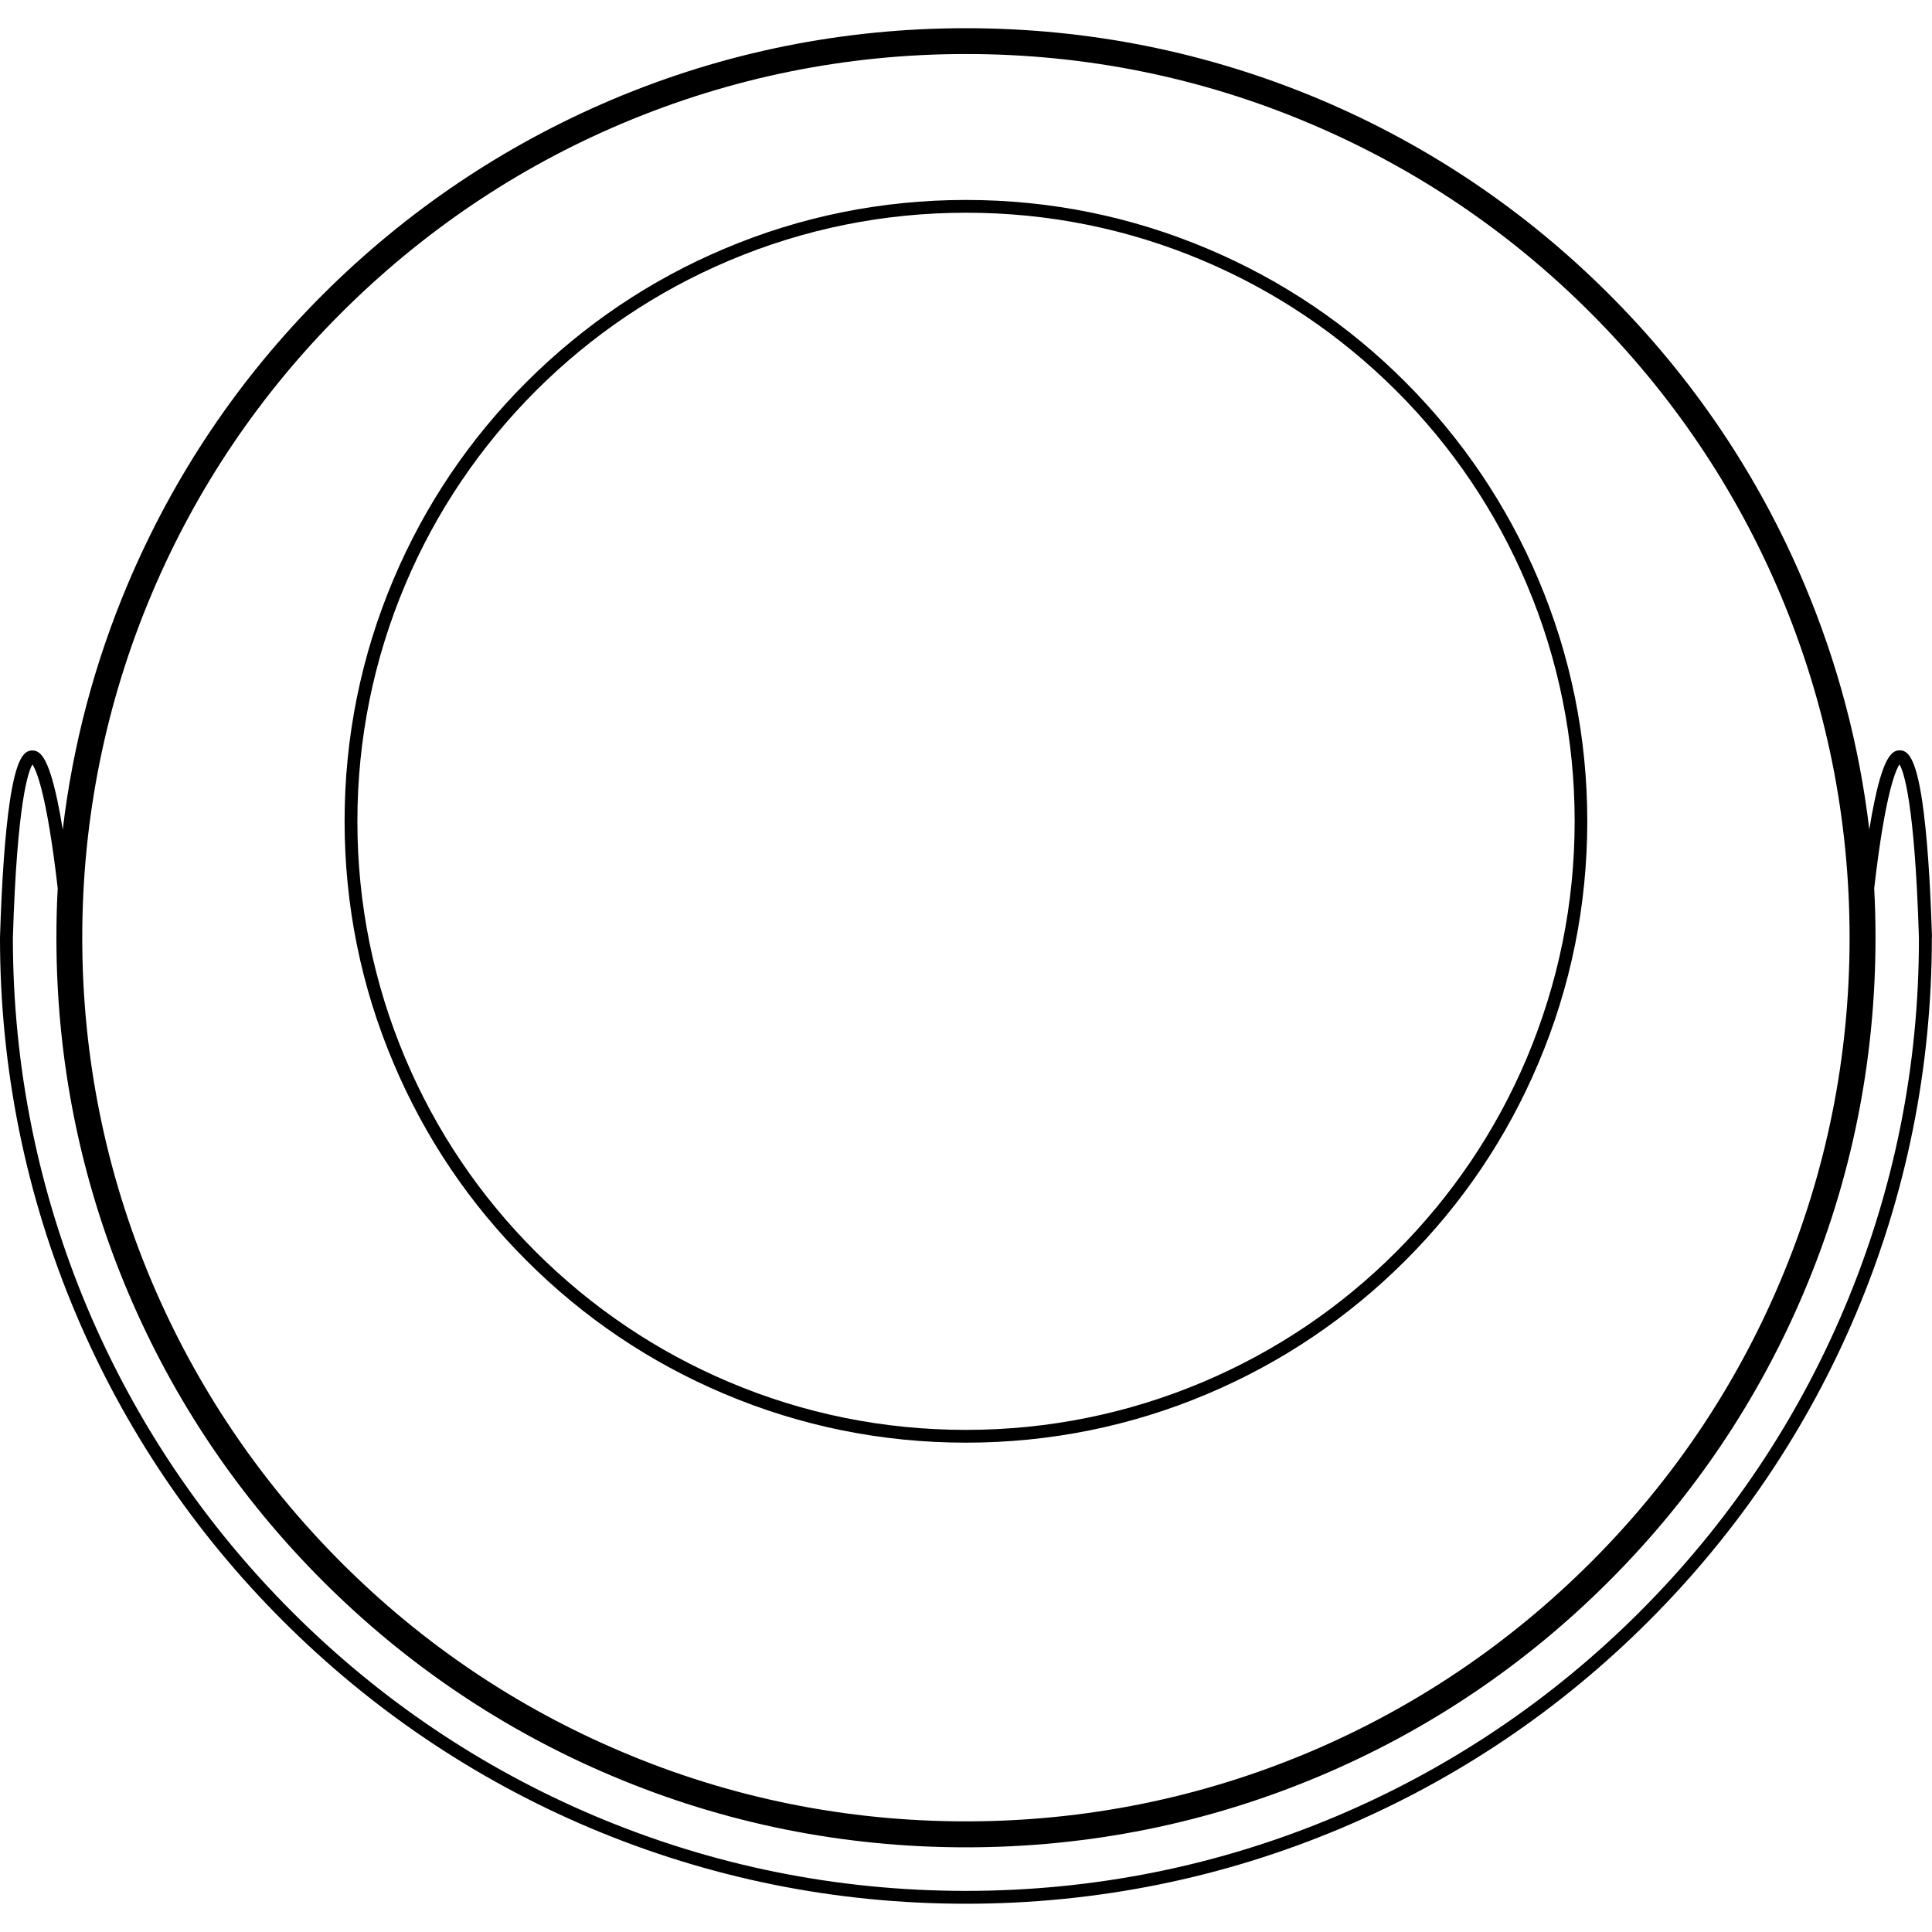
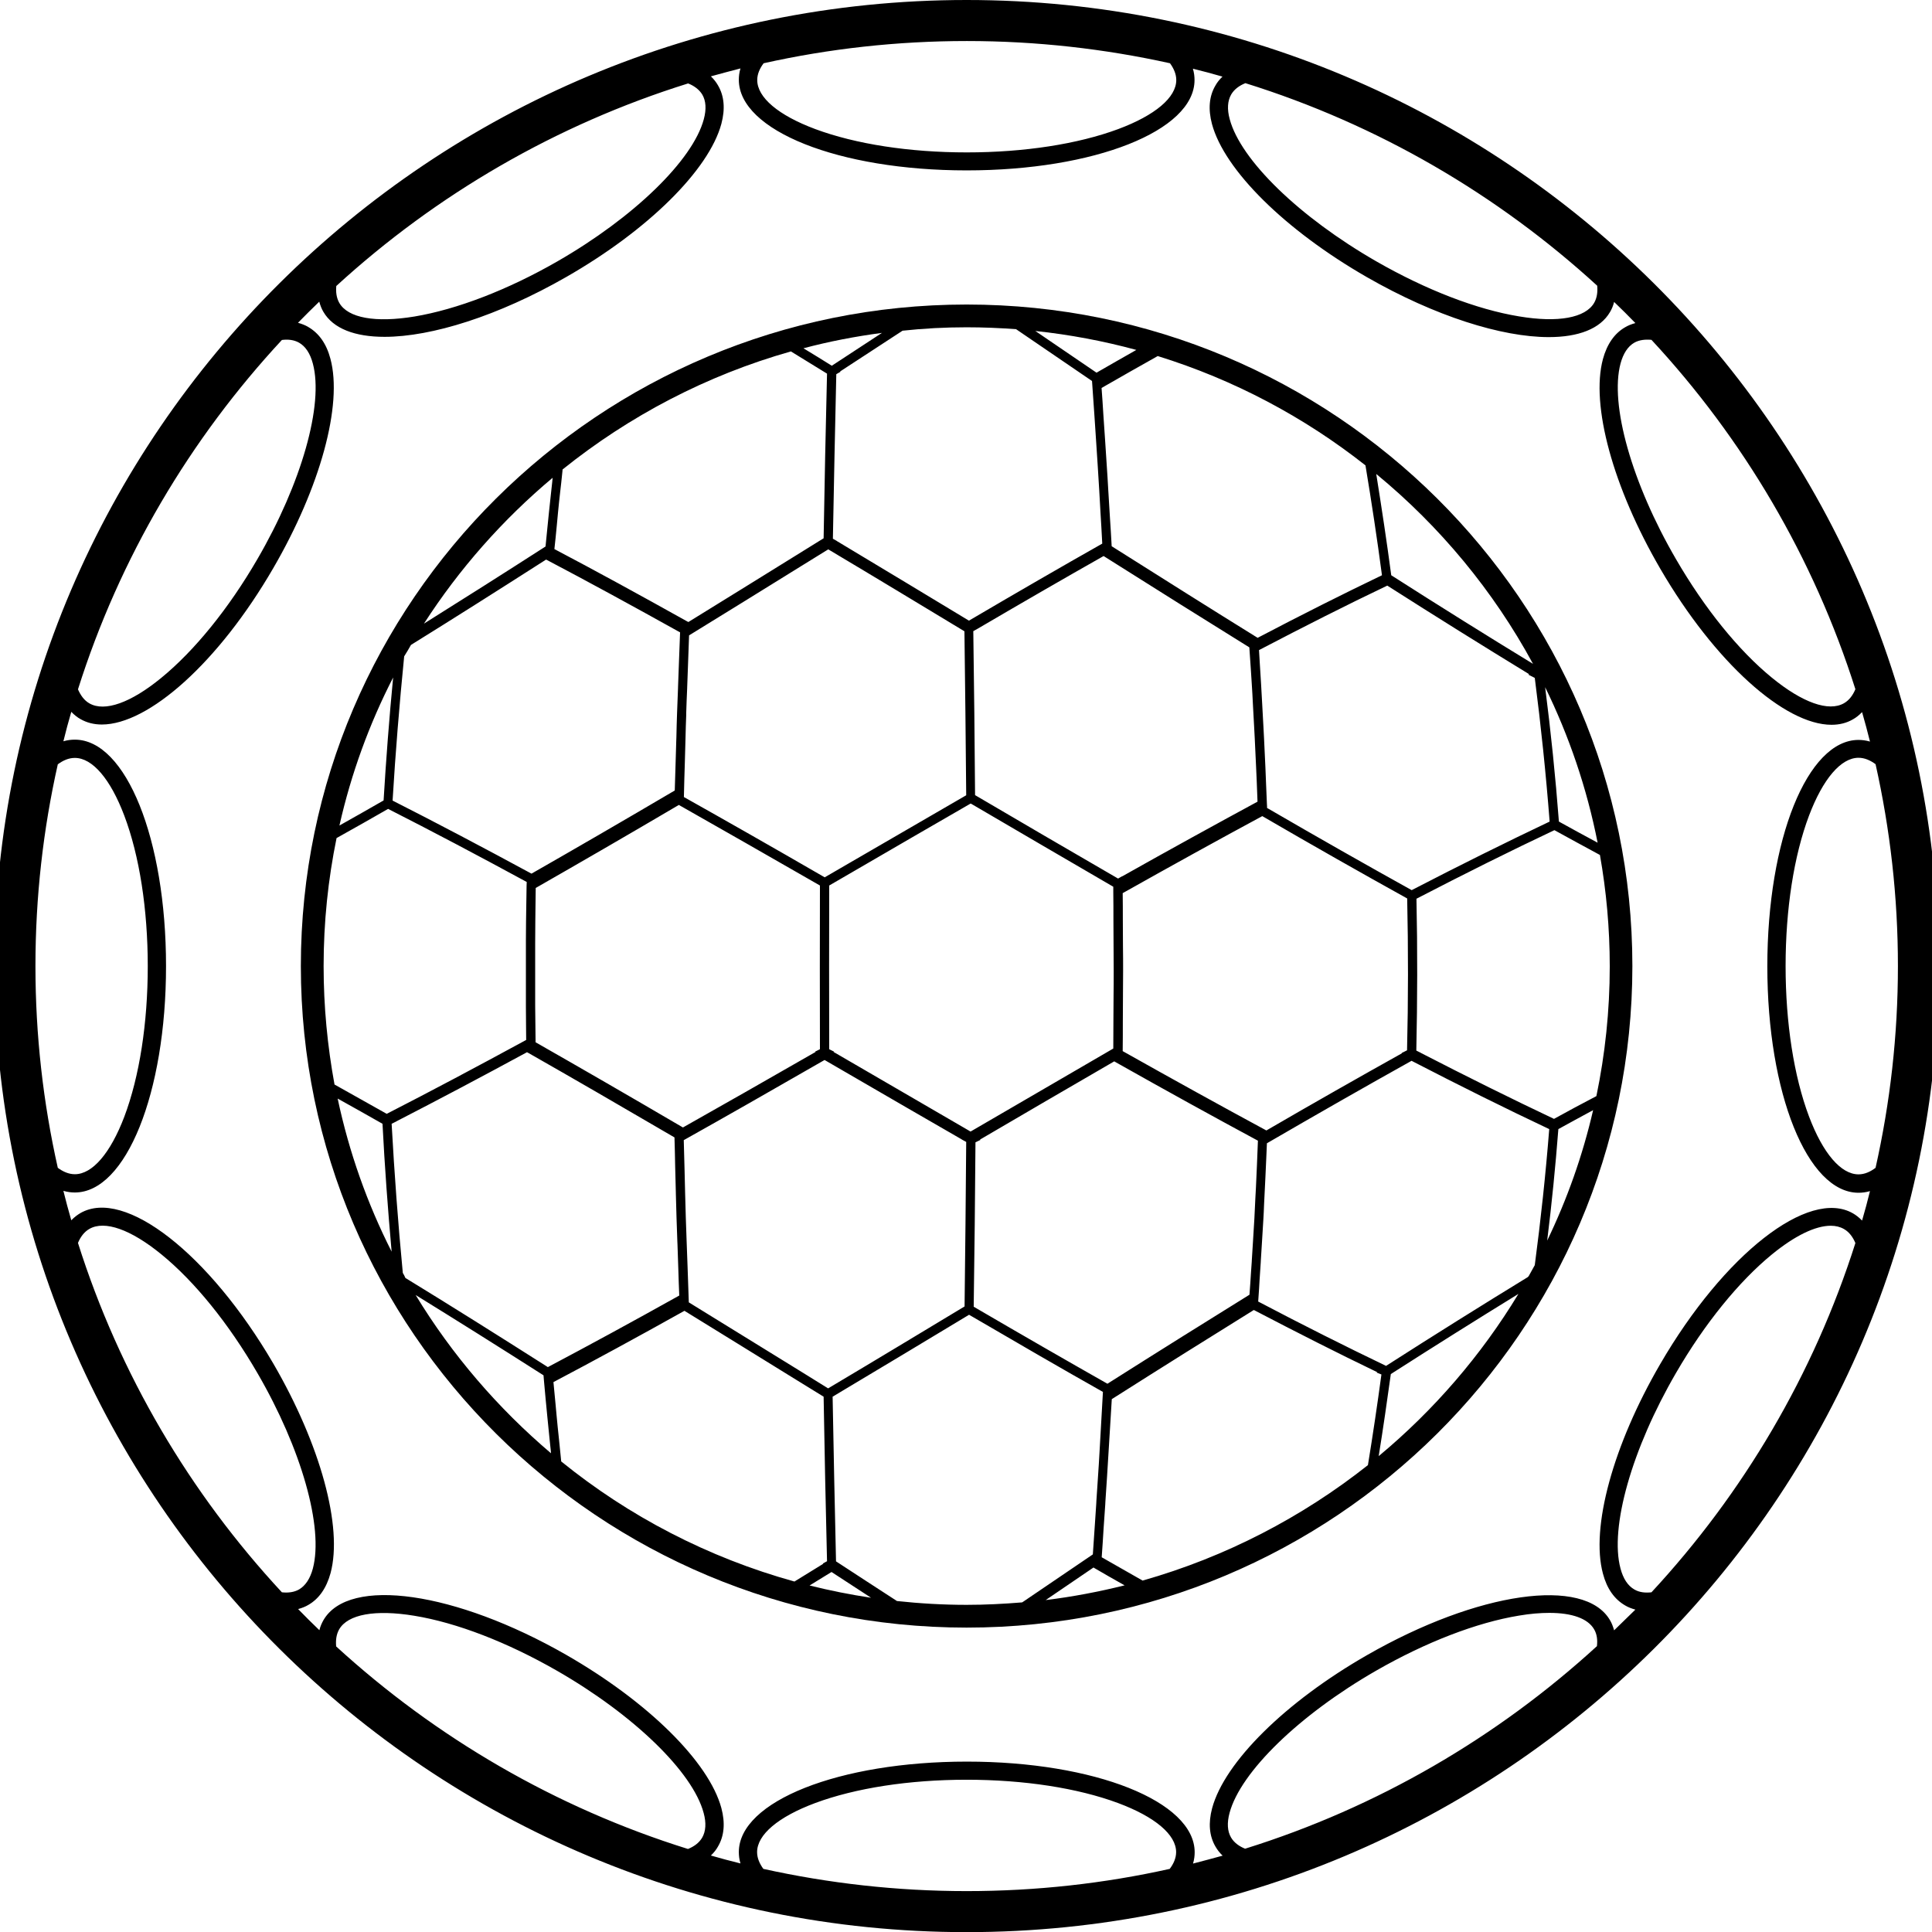
- <svg xmlns="http://www.w3.org/2000/svg" version="1.1" id="Layer_1" x="0px" y="0px" width="75px" height="75px" viewBox="0 0 75 75" enable-background="new 0 0 75 75" xml:space="preserve">
-   <path d="M20.442,48.938c2.216,2.217,4.792,3.953,7.667,5.168c2.976,1.26,6.134,1.898,9.388,1.898s6.417-0.639,9.388-1.898  c2.874-1.215,5.45-2.955,7.667-5.168c2.217-2.211,3.953-4.793,5.168-7.667c1.26-2.976,1.898-6.134,1.898-9.388  s-0.639-6.417-1.898-9.388c-1.215-2.875-2.955-5.451-5.168-7.668c-2.211-2.216-4.793-3.953-7.667-5.167  c-2.976-1.26-6.134-1.898-9.388-1.898s-6.417,0.638-9.388,1.898c-2.875,1.214-5.451,2.956-7.667,5.167  c-2.217,2.212-3.953,4.793-5.167,7.663c-1.26,2.976-1.898,6.134-1.898,9.388c0,3.254,0.638,6.418,1.898,9.389  C16.489,44.145,18.225,46.727,20.442,48.938z M15.735,22.686c1.189-2.814,2.895-5.339,5.061-7.51  c2.171-2.171,4.697-3.872,7.511-5.061c2.91-1.23,6.007-1.857,9.196-1.857c3.189,0,6.281,0.623,9.196,1.857  c2.814,1.189,5.34,2.895,7.511,5.061c2.172,2.171,3.872,4.696,5.061,7.51c1.23,2.91,1.857,6.008,1.857,9.196  s-0.632,6.281-1.861,9.196c-1.189,2.814-2.896,5.34-5.062,7.511s-4.696,3.872-7.511,5.062c-2.91,1.229-6.008,1.857-9.196,1.857  c-3.188,0-6.281-0.623-9.196-1.857c-2.814-1.189-5.339-2.896-7.51-5.062c-2.171-2.171-3.872-4.696-5.061-7.511  c-1.23-2.91-1.857-6.007-1.857-9.196S14.505,25.596,15.735,22.686z" />
-   <path d="M75,36.396c-0.07-2.272-0.197-4.049-0.379-5.289c-0.259-1.726-0.567-1.969-0.861-1.979c-0.299-0.01-0.622,0.218-0.986,1.943  c-0.071,0.334-0.143,0.714-0.208,1.129c-0.39-3.285-1.235-6.483-2.53-9.545c-1.776-4.206-4.322-7.981-7.566-11.225  s-7.02-5.79-11.221-7.566c-4.357-1.837-8.982-2.769-13.75-2.769c-4.768,0-9.388,0.931-13.741,2.773  c-4.206,1.782-7.981,4.327-11.226,7.566s-5.785,7.02-7.566,11.226c-1.295,3.062-2.141,6.26-2.53,9.545  c-0.066-0.415-0.137-0.794-0.208-1.128c-0.365-1.726-0.688-1.954-0.987-1.943c-0.293,0.01-0.602,0.253-0.86,1.979  C0.197,32.348,0.071,34.124,0,36.396v0.01c0,5.061,0.992,9.976,2.945,14.596c1.888,4.464,4.591,8.478,8.037,11.919  c3.441,3.441,7.455,6.148,11.919,8.037c4.626,1.953,9.535,2.945,14.596,2.945s9.975-0.992,14.596-2.945  c4.464-1.889,8.477-4.591,11.918-8.037c3.442-3.441,6.15-7.455,8.037-11.919c1.954-4.626,2.946-9.535,2.946-14.596L75,36.396z   M5.891,23.051c1.726-4.084,4.201-7.754,7.354-10.902c3.153-3.148,6.817-5.628,10.902-7.354c4.231-1.787,8.72-2.698,13.351-2.698  c4.631,0,9.125,0.906,13.351,2.698c4.084,1.726,7.753,4.201,10.901,7.354c3.148,3.153,5.623,6.817,7.354,10.902  c1.787,4.231,2.697,8.72,2.697,13.351c0,4.631-0.905,9.125-2.697,13.351c-1.726,4.084-4.2,7.753-7.354,10.901  c-3.152,3.148-6.817,5.623-10.901,7.354c-4.231,1.787-8.72,2.697-13.351,2.697c-4.631,0-9.125-0.905-13.351-2.697  c-4.084-1.726-7.754-4.2-10.902-7.354c-3.148-3.152-5.623-6.817-7.354-10.901c-1.787-4.231-2.698-8.72-2.698-13.351  C3.193,31.771,4.104,27.282,5.891,23.051z M71.589,50.806c-1.862,4.403-4.53,8.36-7.931,11.762  c-3.396,3.396-7.354,6.063-11.762,7.931c-4.561,1.928-9.408,2.905-14.399,2.905c-4.996,0-9.839-0.978-14.399-2.905  c-4.403-1.862-8.361-4.529-11.762-7.931c-3.396-3.396-6.063-7.354-7.931-11.762c-1.923-4.56-2.905-9.403-2.905-14.399  c0.162-5.334,0.612-6.493,0.759-6.731c0.137,0.197,0.552,1.083,0.982,4.808c-0.036,0.638-0.051,1.275-0.051,1.918  c0,4.768,0.931,9.388,2.773,13.746c1.776,4.206,4.322,7.981,7.566,11.226s7.02,5.79,11.226,7.566  c4.353,1.842,8.978,2.773,13.746,2.773c4.767,0,9.388-0.932,13.746-2.773c4.206-1.776,7.981-4.322,11.221-7.566  c3.244-3.244,5.79-7.02,7.566-11.226c1.842-4.353,2.773-8.978,2.773-13.746c0-0.643-0.016-1.281-0.051-1.918  c0.43-3.73,0.846-4.61,0.982-4.808c0.146,0.238,0.592,1.396,0.754,6.731C74.499,41.402,73.518,46.246,71.589,50.806z" />
+ <svg xmlns="http://www.w3.org/2000/svg" version="1.1" id="Layer_1" x="0px" y="0px" viewBox="0 0 1417.3 1417.3" style="enable-background:new 0 0 1417.3 1417.3;" xml:space="preserve">
+   <g>
+     <path d="M709.1,0C315.9,0-4.1,317.9-4.1,708.7s320,708.7,713.2,708.7c393.3,0,713.2-317.9,713.2-708.7S1102.4,0,709.1,0z    M1392.3,708.7c0,50.8-5.7,100.3-16.4,148c-3.7,2.8-7.9,4.8-12.5,4.8c-12.9,0-26.1-15.4-36.3-42.4c-11.1-29.4-17.2-68.6-17.2-110.4   c0-41.8,6.1-81,17.2-110.4c10.2-26.9,23.4-42.4,36.3-42.4c4.5,0,8.7,1.9,12.5,4.7C1386.6,608.4,1392.3,657.9,1392.3,708.7z    M1211.5,249.3c67.4,72.6,119,159.9,149.6,256.3c-1.8,4.3-4.5,8.1-8.4,10.3c-11.2,6.4-30.4-0.4-52.8-18.7   c-24.4-19.9-49.4-50.8-70.4-87c-32.4-55.7-48.7-113.4-40.7-143.5c2-7.4,5.4-12.6,10.1-15.3C1202.6,249.3,1207,248.9,1211.5,249.3z    M1169.5,222.1c-6.4,11.1-26.5,14.8-55.1,10c-31.2-5.1-68.4-19.5-104.8-40.4c-56.2-32.3-99.5-74.2-107.5-104.3   c-2-7.3-1.6-13.4,1.1-18.1c2.3-3.9,6-6.5,10.4-8.3c97.1,30.3,184.9,81.6,258.1,148.6C1172.1,214.1,1171.6,218.4,1169.5,222.1z    M862.9,58.7c0,12.8-15.5,25.9-42.6,36c-29.6,11-69,17.1-111.1,17.1c-42.1,0-81.5-6.1-111.1-17.1c-27.1-10.1-42.6-23.2-42.6-36   c0-4.4,1.9-8.6,4.7-12.3c48-10.7,97.9-16.3,149.1-16.3c51.2,0,101,5.7,149,16.3C861,50.1,862.9,54.3,862.9,58.7z M515.2,69.4   c2.7,4.6,3.1,10.7,1.1,18.1c-8.1,30.1-51.3,72-107.5,104.3c-36.4,20.9-73.7,35.2-104.8,40.4c-28.6,4.7-48.7,1.1-55.1-10   c-2.1-3.7-2.6-8-2.2-12.4c73.2-67,161-118.3,258.1-148.6C509.1,62.9,512.9,65.6,515.2,69.4z M219.4,251.4   c4.7,2.7,8.1,7.8,10.1,15.3c8.1,30.1-8.3,87.8-40.7,143.5c-21,36.2-46.1,67.1-70.4,87C96,515.6,76.8,522.4,65.6,516   c-3.9-2.2-6.5-6-8.4-10.3c30.5-96.5,82.2-183.7,149.6-256.3C211.3,248.8,215.7,249.3,219.4,251.4z M26,708.7   c0-50.8,5.7-100.4,16.4-148c3.8-2.8,7.9-4.7,12.5-4.7c12.9,0,26.1,15.4,36.3,42.4c11.1,29.4,17.2,68.6,17.2,110.4   c0,41.8-6.1,81-17.2,110.4C81,846,67.8,861.4,54.9,861.4c-4.5,0-8.7-1.9-12.5-4.7C31.7,809.1,26,759.5,26,708.7z M206.8,1168.1   c-67.4-72.6-119.1-159.9-149.6-256.3c1.8-4.3,4.5-8.1,8.4-10.3c11.2-6.4,30.4,0.4,52.8,18.7c24.4,19.9,49.4,50.8,70.4,87   c32.4,55.7,48.7,113.4,40.7,143.5c-2,7.4-5.4,12.5-10.1,15.3v0C215.7,1168.1,211.3,1168.6,206.8,1168.1z M248.8,1195.3   c6.4-11.1,26.5-14.7,55.1-10c31.2,5.1,68.4,19.5,104.8,40.4c56.2,32.3,99.5,74.2,107.5,104.3c2,7.3,1.6,13.4-1.1,18.1   c-2.3,3.9-6,6.5-10.4,8.3c-97.1-30.3-185-81.7-258.1-148.6C246.2,1203.3,246.7,1199,248.8,1195.3z M555.4,1358.7   c0-12.8,15.5-25.9,42.6-36c29.6-11,69-17.1,111.1-17.1c42.1,0,81.5,6.1,111.1,17.1c27.1,10.1,42.6,23.2,42.6,36   c0,4.4-1.9,8.6-4.7,12.3c-48,10.7-97.9,16.3-149,16.3c-51.2,0-101.1-5.7-149.1-16.3C557.3,1367.3,555.4,1363.2,555.4,1358.7z    M903.1,1348c-2.7-4.6-3.1-10.7-1.1-18.1c8.1-30.1,51.3-72,107.5-104.3c36.4-20.9,73.7-35.3,104.8-40.4c8.2-1.4,15.7-2,22.3-2   c16.6,0,28.2,4.1,32.8,12c2.2,3.7,2.6,8,2.1,12.4c-73.1,66.9-161,118.3-258.1,148.6C909.2,1354.5,905.4,1351.9,903.1,1348z    M1184.1,1196c-0.8-2.9-1.8-5.4-3-7.4c-18.7-32.2-97-21-178.1,25.5c-60.1,34.4-104.7,78.6-113.8,112.4c-2.9,10.9-2.1,20.4,2.5,28.2   c1.2,2.1,2.9,4.4,5.2,6.6c-7.2,2-14.5,3.9-21.7,5.8c0.9-3,1.2-5.8,1.2-8.3c0-37.3-73.4-66.5-167.1-66.5S542,1321.4,542,1358.7   c0,2.5,0.3,5.3,1.2,8.3c-7.3-1.8-14.5-3.7-21.7-5.8c2.3-2.2,4-4.4,5.2-6.6c4.6-7.8,5.4-17.3,2.5-28.2   c-9.1-33.8-53.7-77.9-113.8-112.4c-81.2-46.5-159.4-57.7-178.1-25.5c-1.2,2.1-2.3,4.5-3,7.4c-5.3-5.1-10.5-10.2-15.6-15.5   c2.9-0.8,5.4-1.8,7.4-3c7.9-4.5,13.4-12.4,16.4-23.4c9.1-33.8-7.4-94.2-42-153.7C153.5,919.8,91.4,871.3,59,889.9   c-2.2,1.3-4.5,3-6.7,5.3c-2.1-7.2-4-14.4-5.8-21.6c3.1,0.9,5.9,1.2,8.4,1.2c37.5,0,66.9-73,66.9-166.1   c0-93.1-29.4-166.1-66.9-166.1c-2.5,0-5.4,0.3-8.4,1.2c1.8-7.3,3.7-14.5,5.8-21.6c2.2,2.3,4.5,4.1,6.7,5.3c4.7,2.7,10,4,15.7,4   c34.3,0,85.6-45.5,125.7-114.6c34.6-59.5,51.1-119.9,42-153.7c-2.9-11-8.4-18.8-16.4-23.4c-2-1.2-4.5-2.2-7.4-3   c5.1-5.2,10.3-10.4,15.6-15.5c0.8,2.9,1.8,5.4,3,7.4c7.2,12.4,23.2,18.4,44.9,18.4c34.5,0,83.4-15.3,133.3-43.9   c60.1-34.4,104.7-78.6,113.8-112.4c2.9-10.9,2.1-20.4-2.5-28.2c-1.2-2.1-2.9-4.4-5.2-6.6c7.2-2,14.4-3.9,21.7-5.8   c-0.9,3-1.2,5.8-1.2,8.3c0,37.3,73.4,66.5,167.1,66.5S876.3,96,876.3,58.7c0-2.5-0.3-5.3-1.2-8.3c7.3,1.8,14.5,3.7,21.7,5.8   c-2.3,2.2-4,4.4-5.2,6.6c-4.6,7.8-5.4,17.3-2.5,28.2c9.1,33.8,53.7,77.9,113.8,112.4c49.9,28.6,98.7,43.9,133.3,43.9   c21.6,0,37.7-6,44.9-18.4c1.2-2,2.3-4.5,3-7.4c5.3,5.1,10.5,10.2,15.6,15.5c-2.9,0.8-5.4,1.8-7.4,3c-7.9,4.5-13.4,12.4-16.4,23.4   c-9.1,33.8,7.4,94.2,42,153.7c40.1,69,91.4,114.6,125.7,114.6c5.8,0,11.1-1.3,15.7-4c2.2-1.2,4.5-3,6.7-5.3   c2.1,7.2,4,14.4,5.8,21.6c-3.1-0.9-6-1.2-8.4-1.2c-37.5,0-66.9,73-66.9,166.1c0,93.1,29.4,166.1,66.9,166.1c2.5,0,5.3-0.3,8.4-1.2   c-1.8,7.3-3.7,14.5-5.8,21.6c-2.2-2.3-4.6-4.1-6.7-5.3c-32.4-18.6-94.6,30-141.4,110.6c-34.6,59.5-51.1,119.9-42,153.7   c2.9,11,8.4,18.8,16.4,23.4c2,1.2,4.5,2.2,7.4,3C1194.5,1185.8,1189.3,1190.9,1184.1,1196z M1211.5,1168.1   c-4.5,0.5-8.9,0.1-12.6-2.1c-4.7-2.7-8.1-7.8-10.1-15.3c-8.1-30.1,8.3-87.8,40.7-143.5c21-36.2,46.1-67.1,70.4-87   c16.9-13.8,31.9-21,43.1-21c3.7,0,6.9,0.8,9.7,2.4v0c3.9,2.2,6.6,6,8.4,10.3C1330.5,1008.2,1278.9,1095.4,1211.5,1168.1z" />
+     <path d="M709.1,223.4c-269.3,0-488.4,217.7-488.4,485.3S439.8,1194,709.1,1194c269.3,0,488.4-217.7,488.4-485.3   S978.5,223.4,709.1,223.4z M1172,618.2c-10.1-5.4-19.5-10.6-28.4-15.5c-2.5-32.8-5.9-65.9-10.1-98.6   C1151,539.8,1164.1,578.1,1172,618.2z M1136.8,602.7c-32.4,15.4-65.5,31.8-101.2,50.3c-33.7-18.7-68.4-38.4-106.1-60.3l0-1.1l0,0   l-0.1-1.8c-0.2-4.7-0.4-9.4-0.6-14.2l-0.5-12.5c-0.2-4.9-0.5-9.9-0.7-14.8l-0.3-6.5c-0.2-3.2-0.3-6.4-0.5-9.5   c-0.2-3-0.3-6.1-0.5-9.1l-0.4-7.4c-0.3-4.8-0.5-9.6-0.8-14.3l-0.9-14.5c-0.2-3.4-0.4-6.7-0.6-10.1c33.5-17.5,64.3-33.1,94.1-47.3   c36.2,23.1,70.4,44.4,104.1,65l-0.7,0.3l4.8,2.4C1130.4,532.2,1134.1,567.7,1136.8,602.7z M1028.4,772.7   c-31.7,17.7-64.3,36.2-99.4,56.6l-1.1-0.6c-32.4-17.5-66.6-36.4-104.3-57.6v-0.1c0.1-7.1,0.1-14.2,0.1-21.3l0.1-19.2l0-1.1   c0-5.7,0.1-11.5,0.1-17.2c0-6,0-12-0.1-18l-0.1-19.7c0-6.4,0-12.8-0.1-19.3c37-20.8,70.5-39.3,102.4-56.5   c37.8,22,72.6,41.7,106.3,60.4c0.8,37,0.8,74.5-0.1,111.4l-4,2L1028.4,772.7z M601.5,649.6c-0.1,40-0.1,80.4,0,120.1l-3.6,1.8   l0.4,0.2c-36.8,21.1-68,38.9-97.3,55.4l-1.2-0.7c-39.1-22.9-74.1-43.1-106.9-61.8c-0.1-6-0.1-11.9-0.2-17.9l-0.1-8.8   c0-5.3,0-10.6,0-16l0-1.7l0-3.9c0-3.1,0-6.2,0-9.2c0-3.1,0-6.2,0-9.3l0-2.2l0-3.9c0-5.2,0.1-10.3,0.1-15.5l0-0.1l0.1-9   c0.1-5.2,0.1-10.5,0.2-15.7c32.2-18.4,66.6-38.3,105-60.9C529,608.1,562,626.9,601.5,649.6z M501.7,584.7   c0.2-8.5,0.4-17.1,0.7-25.6l0.5-18.2c0.1-5.4,0.3-10.8,0.5-16.2c0-0.5,0-1.1,0-1.6c0.2-6.1,0.4-12.1,0.7-18.2l0-0.3l0.6-16.4   c0.3-7.4,0.5-14.7,0.8-22.1c27.2-16.7,54.3-33.5,81.4-50.3l20.7-12.8c35.1,20.9,70.1,42.1,99.9,60.1c0.5,39.8,1,80.3,1.3,120.3   c-28.8,16.7-57.6,33.4-86.4,50.1l-17.4,10.1C565.4,620.7,532.5,602,501.7,584.7z M604.9,777.6l18.1,10.5c27.5,16,55,31.9,82.6,47.8   l-0.1,0l3.3,1.8c-0.3,40.1-0.7,80.6-1.2,120.7c-31.7,19.1-65.6,39.6-100.1,60.1l-19.5-12.1c-27.6-17-55.1-34-82.7-51   c-0.3-8.7-0.6-17.3-0.9-26l-0.7-19c-0.2-5.7-0.4-11.5-0.6-17.2c-0.2-6-0.3-12-0.5-18l-0.4-16.5c-0.2-7.4-0.4-14.9-0.6-22.3   C532.5,819.1,565.4,800.3,604.9,777.6z M627,780.7l-15.5-9l0.4-0.2l-3.6-1.8c-0.1-39.9-0.1-80.3,0-120.1l18.1-10.5   c28.5-16.6,57-33.1,85.6-49.6l0.1,0.1l0.1-0.1c33.3,19.5,68.9,40.3,104.5,61v3.7l0,0c0.1,7,0.1,14,0.1,20.9l0.1,19.2   c0,6,0.1,12,0.1,18c0,6,0,11.9-0.1,17.9l0,0.4l-0.1,16c0,7.5-0.1,15.1-0.1,22.6c-35.7,20.7-71.4,41.5-104.7,60.9   C683.8,813.7,655.4,797.2,627,780.7z M717.4,461.1c33.8-19.8,64.1-37.3,92.2-53.2l1.1,0.7c40.1,25.3,73.7,46.4,105.8,66.3   c0.4,5.9,0.8,11.7,1.2,17.6l0.6,9.4c0.3,4.8,0.6,9.5,0.8,14.3l0.4,7.4c0.2,3,0.3,6,0.5,9.1c0.2,3.2,0.3,6.3,0.5,9.5l0.3,6.5   c0.2,4.9,0.5,9.8,0.7,14.8l0.4,9c0.2,5.2,0.4,10.4,0.6,15.5l0,0l0,0.1c-31,16.8-63.6,34.7-99.3,54.8l0-0.1l-3,1.7   c-36.1-20.9-71.7-41.7-104.9-61.2c-0.3-39.9-0.7-80.3-1.3-120.3L717.4,461.1L717.4,461.1z M715.6,838l3.7-1.8l-0.4-0.2   c31.3-18.3,64.6-37.8,98.5-57.4l1.2,0.7c37.6,21.2,71.7,40,104.2,57.5c-0.2,5.9-0.5,11.8-0.7,17.6l-0.4,8.9   c-0.2,5.4-0.5,10.8-0.8,16.1l-0.2,4.2c-0.2,3.5-0.3,7-0.5,10.4c-0.2,3.3-0.4,6.5-0.6,9.8l-0.4,6.6c-0.3,4.8-0.6,9.7-0.9,14.5l0,0.3   l-0.6,8.6c-0.3,5.3-0.7,10.6-1.1,16c-31.6,19.6-65.7,40.9-104.2,65.3c-29.8-16.9-62-35.4-98.1-56.5   C714.9,918.7,715.3,878.2,715.6,838z M1124.6,487c-33.6-20.5-67.7-41.8-104-65c-3.2-24.3-7-49.2-11-74.3   C1056.4,386.2,1095.6,433.5,1124.6,487z M1001.7,341.4c4.5,27.1,8.6,54.2,12.1,80.6c-28.9,13.9-58.8,28.9-91.2,45.9l-1.3-0.8   c-31.8-19.7-66.4-41.5-105.8-66.4l0-0.3c-0.4-7.1-0.8-14.3-1.3-21.4l-1-16.5l-0.2-3.2c-0.3-6-0.7-11.9-1.1-17.9   c-0.4-6.1-0.8-12.3-1.2-18.4l-1.3-19.1c-0.4-6.4-0.8-12.9-1.3-19.3c13.8-7.9,27.6-15.8,41.2-23.4   C905.4,278.6,956.8,306,1001.7,341.4z M833.6,256.7c-9.4,5.3-19.1,10.9-29.2,16.7c-15-10.2-29.9-20.4-44.9-30.6   C784.9,245.5,809.7,250.2,833.6,256.7z M709.1,240.1c12.2,0,24.3,0.5,36.3,1.4l0.3,0.2c18.5,12.6,36.9,25.2,55.4,37.8   c0.6,8.7,1.2,17.3,1.8,26l1.2,18.1c0.4,6.1,0.8,12.2,1.2,18.4c0.4,5.9,0.7,11.9,1.1,17.8l0.9,16.1c0.5,7.6,0.9,15.2,1.3,22.8l0,0   l0,0.1c-29.7,16.8-61.7,35.3-97.8,56.5c-29.1-17.6-62.9-38-96.9-58.4l0.1,0l-3-1.7c0.7-39.9,1.6-80.5,2.5-120.7l3.1-1.8l-0.3-0.2   c15.3-10,30.6-20,45.8-29.9C677.7,240.9,693.3,240.1,709.1,240.1z M647,244.2c-12.3,8-24.5,16-36.8,24.1   c-6.9-4.3-13.8-8.6-20.8-12.8C608.2,250.5,627.4,246.8,647,244.2z M408.5,385.1l0.8-8.6c0.5-5.4,1.1-10.7,1.7-16.1l0.7-6.1   c0.3-2.9,0.6-5.8,0.9-8.6l0.1-1.3c48.8-39.2,105.6-69.1,167.5-86.6c8.8,5.4,17.7,10.9,26.5,16.3c-1,40.1-1.8,80.7-2.5,120.8   l-3.1,1.9l0,0l-18.7,11.6c-25.8,16-51.6,32-77.4,47.9l-1-0.5c-35.1-19.6-66.9-37-97.3-53C407.4,397,407.9,391.1,408.5,385.1z    M405.4,350.5c-0.1,1.1-0.2,2.1-0.3,3.2l-0.8,7.3c-0.5,5-1.1,9.9-1.6,14.9l-1.3,12.9c-0.4,4-0.8,8-1.2,12.1   c-31.4,20.2-60.8,38.8-89.2,56.6C336.9,417.3,368.8,381.2,405.4,350.5z M301.5,473.1c31.6-19.6,64.1-40.2,99.1-62.6l0.8,0.4   c30.4,16,62.3,33.4,97.5,53c-0.3,7.1-0.5,14.2-0.8,21.2l-0.7,19l0,0.4c-0.2,6.1-0.5,12.2-0.7,18.3c-0.2,6-0.4,11.9-0.5,17.9   l-0.1,2.8l-0.5,16.7c-0.2,6.6-0.4,13.1-0.6,19.7c-38.4,22.6-72.9,42.6-105.1,61c-36.2-19.6-69.6-37.2-101.9-53.6   c2.1-35.1,5-70.6,8.5-105.8C298.3,478.7,299.9,475.9,301.5,473.1z M288.4,497c-2.9,30-5.2,60.3-7,90.2c-10.4,6-21.2,12.1-32.4,18.4   C257.6,567.5,270.9,531.1,288.4,497z M237.4,708.7c0-32.2,3.3-63.6,9.5-93.9c13.2-7.4,25.7-14.4,37.8-21.4   c32.3,16.4,65.6,34,101.7,53.6l0,0.1l-0.1,2.5c-0.1,4.4-0.1,8.7-0.2,13.1l-0.2,13.6l0,0.1c0,4.5-0.1,9.1-0.1,13.6l0,5.7l0,1.8   c0,0.1,0,0.3,0,0.4l0,0.3c0,3,0,6,0,9.1c0,2.9,0,5.8,0,8.7l0,4.5l0,1.5c0,0.1,0,0.1,0,0.2l0,1.4c0,4.9,0,9.7,0,14.6l0.1,13.8   c0,3.6,0.1,7.2,0.1,10.9c-36.4,19.8-69.9,37.6-102.3,54.2c-12.3-6.9-24.9-14-38.3-21.5C240.2,767.3,237.4,738.3,237.4,708.7z    M247.7,805.9c11.4,6.3,22.3,12.5,32.9,18.5c1.6,31.1,3.9,62.5,6.7,93.8C269.5,883.1,256.1,845.4,247.7,805.9z M295.5,933.8   c-3.5-36.4-6.2-73.1-8.2-109.4l3.6-1.8l-0.1,0c30.5-15.7,61.9-32.3,95.8-50.7l1.3,0.7c32.7,18.6,67.7,38.9,106.9,61.8l0,0.2   c0.2,7.1,0.4,14.1,0.5,21.2l0.5,19.4c0,0.1,0,0.2,0,0.3l0,0.1c0.2,6,0.3,12,0.5,18c0.2,5.7,0.4,11.5,0.6,17.2l0.1,2.2l0.6,17.7   c0.2,6.6,0.4,13.1,0.7,19.7c-34.7,19.4-66.2,36.5-96.4,52.5c-37.1-23.6-71.3-45.1-104.5-65.4C296.9,936.2,296.2,935,295.5,933.8z    M304.9,950c29.8,18.4,60.7,37.8,93.8,58.9l0.1,1l0,0l0.2,2.5c0.4,4.4,0.8,8.8,1.2,13.2l1.3,13.5c0.5,5,1,10,1.5,15l0.7,6.8   c0.2,1.7,0.4,3.5,0.5,5.2C365.2,1033,331.5,993.8,304.9,950z M411.7,1072.1l-0.3-3c-0.3-3-0.6-6-0.9-9l-0.5-4.9   c-0.6-5.6-1.2-11.3-1.7-16.9l-0.8-8.7c-0.5-5.2-1-10.5-1.5-15.7c29.9-15.8,61.4-32.9,96.1-52.3c27.5,16.9,54.9,33.9,82.3,50.8   l19.8,12.2c0.7,40,1.5,80.6,2.5,120.7l-3.1,1.7l0.3,0.2c-7,4.3-14.1,8.7-21.1,13C519.3,1142.6,461.3,1112.3,411.7,1072.1z    M593.9,1163.1c5.4-3.3,10.7-6.6,16.1-9.9c9.6,6.3,19.3,12.6,29,18.9C623.7,1169.8,608.7,1166.8,593.9,1163.1z M749.8,1175.5   c-13.4,1.1-27,1.8-40.7,1.8c-17.3,0-34.3-1-51.1-2.8c-14.9-9.7-29.8-19.3-44.7-29.1c-0.9-40-1.8-80.7-2.5-120.8   c35.1-20.9,70.2-42.1,100.1-60.1c36.3,21.2,68.4,39.8,98.2,56.6c-0.5,8.8-1,17.7-1.5,26.5l-1,17.6c-0.3,5.9-0.7,11.9-1.1,17.8   c-0.4,6-0.8,12.1-1.2,18.1l-0.1,2.1l-1,15c-0.5,7.4-1,14.7-1.5,22.1c-16.9,11.5-33.8,23-50.8,34.5L749.8,1175.5z M767.1,1173.8   c11.7-8,23.4-15.9,35.1-23.9l0.6,0.4c7.2,4.2,14.5,8.4,22.2,12.7C806.1,1167.7,786.8,1171.4,767.1,1173.8z M838.2,1159.5   c-10.1-5.7-20.1-11.4-30-17.1c0.5-7.1,1-14.2,1.4-21.3l1.2-17.3l0.1-2.1c0.4-6,0.8-12.1,1.2-18.1c0.4-5.9,0.7-11.9,1.1-17.9   l1.2-19.6c0.4-6.6,0.8-13.1,1.2-19.7c38.6-24.5,72.8-45.9,104.2-65.4c32.2,16.8,61.8,31.8,90.5,45.6l-0.4,0.3l3.5,1.4   c-2.9,21.5-6.2,43.8-9.9,66.5C955.2,1113,899.2,1142.2,838.2,1159.5z M1011.4,1068.2c3.3-20.5,6.2-40.7,8.9-60.2   c32.6-20.9,63.4-40.2,93.6-58.8C1086.6,994.3,1051.8,1034.6,1011.4,1068.2z M1121.3,936.4l-0.6,0.3l0.2,0.1   c-33.8,20.7-67.9,42-104.1,65.2c-29.8-14.3-60.5-29.7-93.8-47.2l0.2-2.9c0.3-4.2,0.6-8.5,0.8-12.7l0.9-13.5l0-0.4v0   c0.3-4.8,0.6-9.7,0.9-14.5l0.4-6.6c0.2-3.3,0.4-6.5,0.6-9.8c0.2-3.5,0.4-7,0.5-10.5l0.2-4.2c0.3-5.4,0.5-10.8,0.8-16.2l0.6-13.3   c0.2-3.8,0.3-7.7,0.5-11.5c37.7-21.9,72.4-41.7,106.1-60.5c35.6,18.4,68.6,34.8,101,50.1c-2.6,33.1-6.2,66.6-10.6,99.8   C1124.4,930.9,1122.9,933.6,1121.3,936.4z M1135,910.1c3.4-27.3,6.1-54.7,8.2-81.8c7.9-4.4,16.3-8.9,25.5-13.9   C1161,847.8,1149.6,879.8,1135,910.1z M1140,820.8c-31.3-14.8-63.3-30.7-97.5-48.3l0.1,0l-3.6-1.8c0.8-37,0.9-74.4,0.1-111.4   c35.7-18.5,68.8-35,101.2-50.3c10.3,5.7,21.4,11.7,33.4,18.2c4.7,26.5,7.2,53.8,7.2,81.7c0,32.6-3.4,64.4-9.8,95.2   C1159.6,810.1,1149.6,815.5,1140,820.8z" />
+   </g>
</svg>
